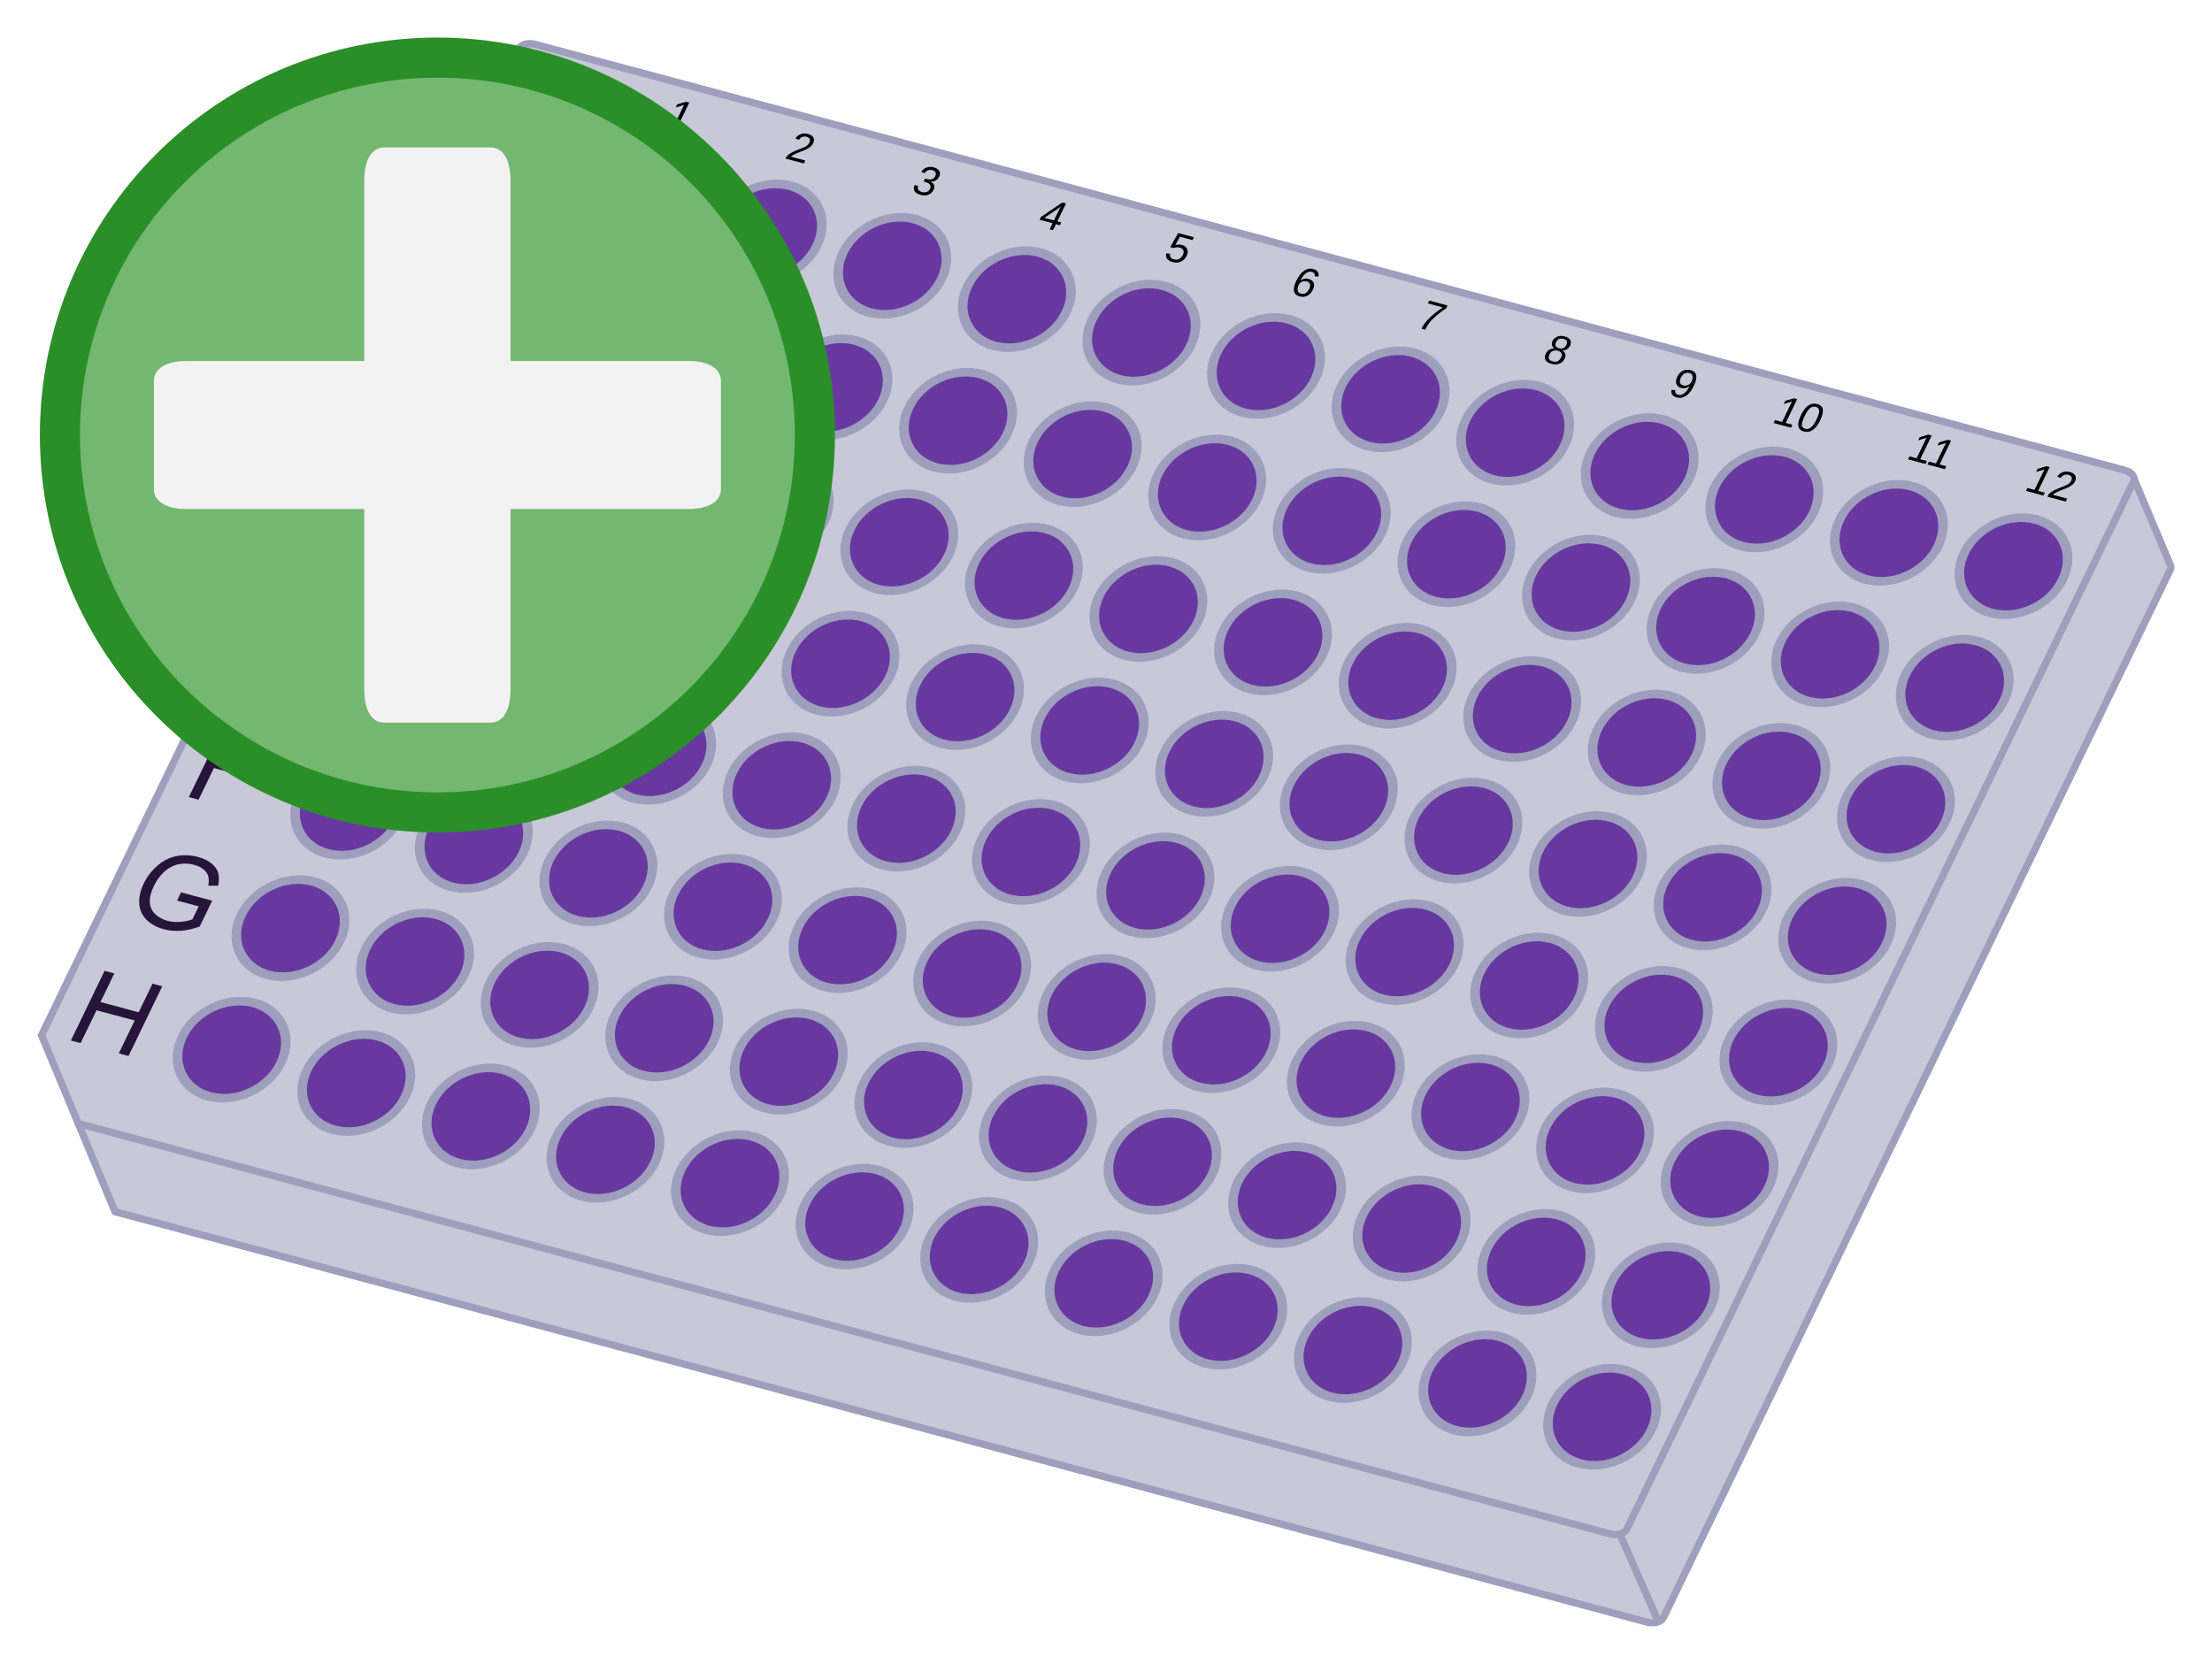
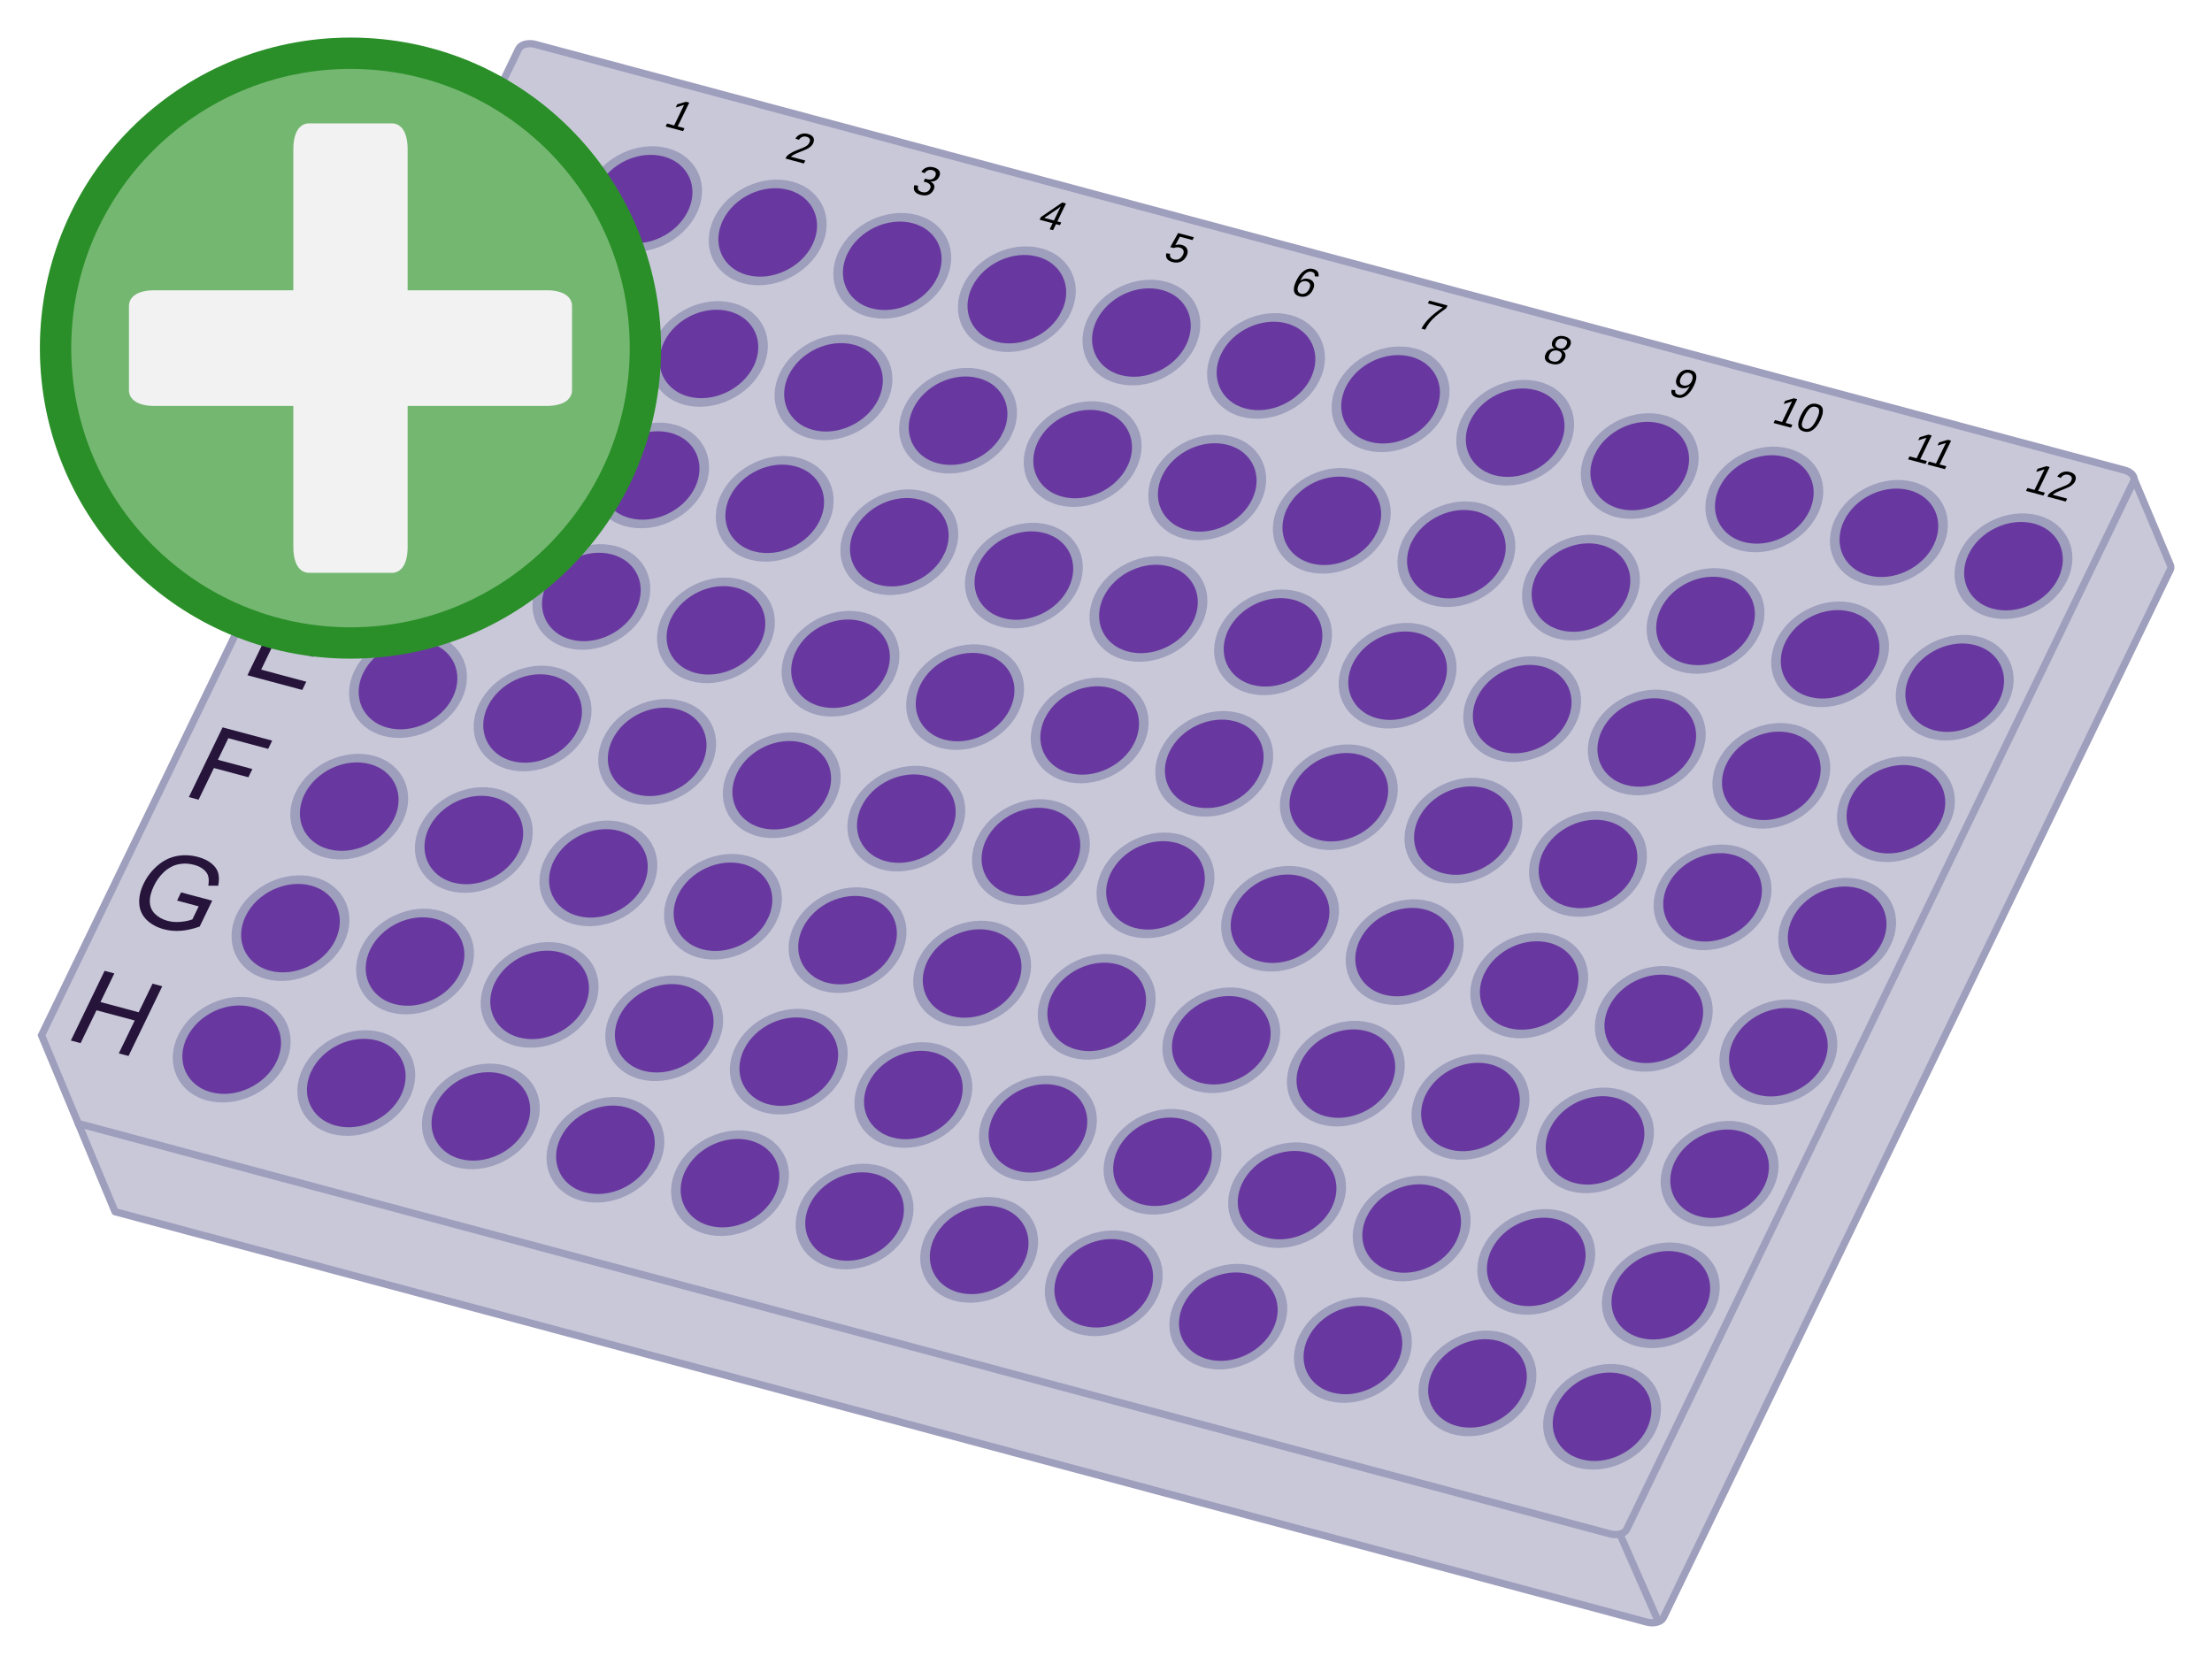
<svg xmlns="http://www.w3.org/2000/svg" width="1112.767" height="837.237" viewBox="0 0 294.42 221.519">
  <g transform="translate(4.227 3.919)">
    <path style="fill:#c8c8d9;fill-opacity:1;stroke:#9e9ebd;stroke-width:.964;stroke-linejoin:round;stroke-miterlimit:4;stroke-dasharray:none" d="m279.826 59.85-4.044 8.508-203.87-54.626c-.943-.253-1.93.013-2.211.596L6.193 145.648l4.892 11.744 203.88 54.63c.943.252 1.93-.013 2.211-.595L284.642 71.92c.116-.24.088-.492-.043-.726l.005-.004z" />
    <path style="fill:#c8c8d9;fill-opacity:1;stroke:#9e9ebd;stroke-width:.964" d="M67.02 1.989c-.943-.253-1.93.013-2.211.595L1.3 133.906l4.892 11.743 203.88 54.63c.943.252 1.93-.013 2.211-.595L279.75 60.178c.282-.583-.25-1.256-1.194-1.508z" />
    <path style="fill:#6838a0;stroke:#9e9ebd;stroke-width:1.2" d="M36.391 158.093a6.78 6.78 0 0 1-6.78 6.78 6.78 6.78 0 0 1-6.78-6.78 6.78 6.78 0 0 1 6.78-6.78 6.78 6.78 0 0 1 6.78 6.78zM53.558 158.093a6.78 6.78 0 0 1-6.78 6.78 6.78 6.78 0 0 1-6.78-6.78 6.78 6.78 0 0 1 6.78-6.78 6.78 6.78 0 0 1 6.78 6.78zM70.724 158.093a6.78 6.78 0 0 1-6.78 6.78 6.78 6.78 0 0 1-6.78-6.78 6.78 6.78 0 0 1 6.78-6.78 6.78 6.78 0 0 1 6.78 6.78zM87.89 158.093a6.78 6.78 0 0 1-6.78 6.78 6.78 6.78 0 0 1-6.779-6.78 6.78 6.78 0 0 1 6.78-6.78 6.78 6.78 0 0 1 6.78 6.78zM105.057 158.093a6.78 6.78 0 0 1-6.78 6.78 6.78 6.78 0 0 1-6.78-6.78 6.78 6.78 0 0 1 6.78-6.78 6.78 6.78 0 0 1 6.78 6.78zM122.224 158.093a6.78 6.78 0 0 1-6.78 6.78 6.78 6.78 0 0 1-6.78-6.78 6.78 6.78 0 0 1 6.78-6.78 6.78 6.78 0 0 1 6.78 6.78zM139.39 158.093a6.78 6.78 0 0 1-6.78 6.78 6.78 6.78 0 0 1-6.78-6.78 6.78 6.78 0 0 1 6.78-6.78 6.78 6.78 0 0 1 6.78 6.78zM156.557 158.093a6.78 6.78 0 0 1-6.78 6.78 6.78 6.78 0 0 1-6.78-6.78 6.78 6.78 0 0 1 6.78-6.78 6.78 6.78 0 0 1 6.78 6.78zM173.723 158.093a6.78 6.78 0 0 1-6.78 6.78 6.78 6.78 0 0 1-6.78-6.78 6.78 6.78 0 0 1 6.78-6.78 6.78 6.78 0 0 1 6.78 6.78zM190.89 158.093a6.78 6.78 0 0 1-6.78 6.78 6.78 6.78 0 0 1-6.78-6.78 6.78 6.78 0 0 1 6.78-6.78 6.78 6.78 0 0 1 6.78 6.78zM208.056 158.093a6.78 6.78 0 0 1-6.78 6.78 6.78 6.78 0 0 1-6.78-6.78 6.78 6.78 0 0 1 6.78-6.78 6.78 6.78 0 0 1 6.78 6.78zM225.223 158.093a6.78 6.78 0 0 1-6.78 6.78 6.78 6.78 0 0 1-6.78-6.78 6.78 6.78 0 0 1 6.78-6.78 6.78 6.78 0 0 1 6.78 6.78z" transform="rotate(15 97.617 250.188) skewX(-10.808)" />
    <g aria-label="A B C D E F G H" style="font-size:14.148px;line-height:1.25;font-family:Arial;-inkscape-font-specification:Arial;letter-spacing:0;fill:#26143a;stroke-width:.354">
      <path d="m58.96 20.847 8.245-8.275 1.394.373-.485 10.355-1.474-.395.218-3.117-4.09-1.096-2.434 2.523zm4.665-3.055 3.317.888.222-2.844q.1-1.296.237-2.11-.619.842-1.385 1.631zM52.142 37.328l4.489-9.281 3.67.983q1.12.3 1.657.766.546.46.642 1.152.105.686-.204 1.325-.288.595-.883 1.03-.594.434-1.437.573.768.485.954 1.207.192.723-.2 1.534-.315.652-.881 1.137-.557.48-1.13.67-.575.189-1.298.174-.714-.02-1.649-.27zm3.897-5.034 2.116.566q.86.231 1.286.224.561-.007.964-.264.41-.255.646-.743.223-.462.158-.873-.062-.417-.434-.66-.37-.249-1.424-.531l-1.955-.524zm-2.072 4.286 2.435.653q.627.168.902.191.484.044.87-.053t.742-.38q.359-.29.573-.734.251-.519.155-.974-.094-.46-.52-.747-.418-.29-1.352-.54l-2.262-.607zM52.911 52.167l1.145.657q-1.14 1.404-2.586 1.917-1.437.51-2.965.1-1.581-.424-2.282-1.298-.69-.879-.65-2.177.046-1.296.69-2.626.7-1.45 1.801-2.37 1.111-.926 2.455-1.195 1.353-.274 2.648.073 1.468.393 2.126 1.37.658.978.43 2.369l-1.413-.057q.15-1.104-.274-1.74-.423-.635-1.404-.898-1.128-.302-2.137.007-1.002.31-1.728 1.096-.723.778-1.167 1.697-.573 1.183-.641 2.166-.059.979.497 1.621.556.643 1.45.882 1.088.292 2.13-.101 1.042-.393 1.875-1.493zM36.52 69.759l4.488-9.282 3.37.903q1.141.306 1.677.6.752.409 1.113 1.049.474.828.386 1.899-.078 1.066-.678 2.307-.512 1.057-1.167 1.804-.655.747-1.322 1.176-.664.423-1.302.602-.627.176-1.39.15-.758-.024-1.645-.262zm1.824-.748 2.088.56q.968.258 1.598.234.636-.022 1.113-.245.672-.314 1.28-.98.62-.671 1.127-1.722.705-1.456.574-2.37-.12-.92-.713-1.38-.428-.328-1.583-.638l-2.055-.55zM28.708 85.974l4.489-9.281 7.073 1.895-.53 1.095-5.778-1.548-1.375 2.843 5.412 1.45-.527 1.089-5.412-1.45-1.527 3.159 6.005 1.609-.53 1.095zM20.91 102.193l4.489-9.281 6.6 1.768-.53 1.095-5.305-1.421-1.39 2.874 4.59 1.23-.53 1.096-4.59-1.23-2.04 4.216zM19.344 115.97l.526-1.09 4.147 1.104-1.666 3.445q-1.303.466-2.495.561-1.188.09-2.256-.197-1.441-.386-2.34-1.285-.89-.903-.955-2.172-.065-1.27.597-2.637.655-1.355 1.815-2.367 1.17-1.017 2.567-1.286 1.396-.27 2.857.122 1.061.284 1.756.842.705.554.91 1.267.206.713.006 1.718l-1.314-.009q.122-.768-.009-1.26-.13-.494-.622-.897-.487-.41-1.228-.608-.888-.238-1.66-.152-.77.08-1.372.39-.596.313-1.058.754-.79.761-1.277 1.768-.6 1.24-.557 2.196.05.958.714 1.593.665.636 1.632.896.841.225 1.789.135.95-.095 1.533-.333l.836-1.728zM5.208 134.602l4.488-9.281 1.295.347-1.844 3.811 5.085 1.362 1.843-3.811 1.295.347-4.489 9.281-1.294-.346 2.115-4.375-5.084-1.363-2.116 4.375z" />
    </g>
    <path style="fill:#6838a0;stroke:#9e9ebd;stroke-width:1.2" d="M36.391 158.093a6.78 6.78 0 0 1-6.78 6.78 6.78 6.78 0 0 1-6.78-6.78 6.78 6.78 0 0 1 6.78-6.78 6.78 6.78 0 0 1 6.78 6.78zM53.558 158.093a6.78 6.78 0 0 1-6.78 6.78 6.78 6.78 0 0 1-6.78-6.78 6.78 6.78 0 0 1 6.78-6.78 6.78 6.78 0 0 1 6.78 6.78zM70.724 158.093a6.78 6.78 0 0 1-6.78 6.78 6.78 6.78 0 0 1-6.78-6.78 6.78 6.78 0 0 1 6.78-6.78 6.78 6.78 0 0 1 6.78 6.78zM87.89 158.093a6.78 6.78 0 0 1-6.78 6.78 6.78 6.78 0 0 1-6.779-6.78 6.78 6.78 0 0 1 6.78-6.78 6.78 6.78 0 0 1 6.78 6.78zM105.057 158.093a6.78 6.78 0 0 1-6.78 6.78 6.78 6.78 0 0 1-6.78-6.78 6.78 6.78 0 0 1 6.78-6.78 6.78 6.78 0 0 1 6.78 6.78zM122.224 158.093a6.78 6.78 0 0 1-6.78 6.78 6.78 6.78 0 0 1-6.78-6.78 6.78 6.78 0 0 1 6.78-6.78 6.78 6.78 0 0 1 6.78 6.78zM139.39 158.093a6.78 6.78 0 0 1-6.78 6.78 6.78 6.78 0 0 1-6.78-6.78 6.78 6.78 0 0 1 6.78-6.78 6.78 6.78 0 0 1 6.78 6.78zM156.557 158.093a6.78 6.78 0 0 1-6.78 6.78 6.78 6.78 0 0 1-6.78-6.78 6.78 6.78 0 0 1 6.78-6.78 6.78 6.78 0 0 1 6.78 6.78zM173.723 158.093a6.78 6.78 0 0 1-6.78 6.78 6.78 6.78 0 0 1-6.78-6.78 6.78 6.78 0 0 1 6.78-6.78 6.78 6.78 0 0 1 6.78 6.78zM190.89 158.093a6.78 6.78 0 0 1-6.78 6.78 6.78 6.78 0 0 1-6.78-6.78 6.78 6.78 0 0 1 6.78-6.78 6.78 6.78 0 0 1 6.78 6.78zM208.056 158.093a6.78 6.78 0 0 1-6.78 6.78 6.78 6.78 0 0 1-6.78-6.78 6.78 6.78 0 0 1 6.78-6.78 6.78 6.78 0 0 1 6.78 6.78zM225.223 158.093a6.78 6.78 0 0 1-6.78 6.78 6.78 6.78 0 0 1-6.78-6.78 6.78 6.78 0 0 1 6.78-6.78 6.78 6.78 0 0 1 6.78 6.78z" transform="rotate(15 162.966 271.81) skewX(-10.808)" />
    <g>
      <path style="fill:#6838a0;stroke:#9e9ebd;stroke-width:1.2" d="M36.391 158.093a6.78 6.78 0 0 1-6.78 6.78 6.78 6.78 0 0 1-6.78-6.78 6.78 6.78 0 0 1 6.78-6.78 6.78 6.78 0 0 1 6.78 6.78zM53.558 158.093a6.78 6.78 0 0 1-6.78 6.78 6.78 6.78 0 0 1-6.78-6.78 6.78 6.78 0 0 1 6.78-6.78 6.78 6.78 0 0 1 6.78 6.78zM70.724 158.093a6.78 6.78 0 0 1-6.78 6.78 6.78 6.78 0 0 1-6.78-6.78 6.78 6.78 0 0 1 6.78-6.78 6.78 6.78 0 0 1 6.78 6.78zM87.89 158.093a6.78 6.78 0 0 1-6.78 6.78 6.78 6.78 0 0 1-6.779-6.78 6.78 6.78 0 0 1 6.78-6.78 6.78 6.78 0 0 1 6.78 6.78zM105.057 158.093a6.78 6.78 0 0 1-6.78 6.78 6.78 6.78 0 0 1-6.78-6.78 6.78 6.78 0 0 1 6.78-6.78 6.78 6.78 0 0 1 6.78 6.78zM122.224 158.093a6.78 6.78 0 0 1-6.78 6.78 6.78 6.78 0 0 1-6.78-6.78 6.78 6.78 0 0 1 6.78-6.78 6.78 6.78 0 0 1 6.78 6.78zM139.39 158.093a6.78 6.78 0 0 1-6.78 6.78 6.78 6.78 0 0 1-6.78-6.78 6.78 6.78 0 0 1 6.78-6.78 6.78 6.78 0 0 1 6.78 6.78zM156.557 158.093a6.78 6.78 0 0 1-6.78 6.78 6.78 6.78 0 0 1-6.78-6.78 6.78 6.78 0 0 1 6.78-6.78 6.78 6.78 0 0 1 6.78 6.78zM173.723 158.093a6.78 6.78 0 0 1-6.78 6.78 6.78 6.78 0 0 1-6.78-6.78 6.78 6.78 0 0 1 6.78-6.78 6.78 6.78 0 0 1 6.78 6.78zM190.89 158.093a6.78 6.78 0 0 1-6.78 6.78 6.78 6.78 0 0 1-6.78-6.78 6.78 6.78 0 0 1 6.78-6.78 6.78 6.78 0 0 1 6.78 6.78zM208.056 158.093a6.78 6.78 0 0 1-6.78 6.78 6.78 6.78 0 0 1-6.78-6.78 6.78 6.78 0 0 1 6.78-6.78 6.78 6.78 0 0 1 6.78 6.78zM225.223 158.093a6.78 6.78 0 0 1-6.78 6.78 6.78 6.78 0 0 1-6.78-6.78 6.78 6.78 0 0 1 6.78-6.78 6.78 6.78 0 0 1 6.78 6.78z" transform="rotate(15 228.315 293.431) skewX(-10.808)" />
    </g>
    <g>
      <path style="fill:#6838a0;stroke:#9e9ebd;stroke-width:1.2" d="M36.391 158.093a6.78 6.78 0 0 1-6.78 6.78 6.78 6.78 0 0 1-6.78-6.78 6.78 6.78 0 0 1 6.78-6.78 6.78 6.78 0 0 1 6.78 6.78zM53.558 158.093a6.78 6.78 0 0 1-6.78 6.78 6.78 6.78 0 0 1-6.78-6.78 6.78 6.78 0 0 1 6.78-6.78 6.78 6.78 0 0 1 6.78 6.78zM70.724 158.093a6.78 6.78 0 0 1-6.78 6.78 6.78 6.78 0 0 1-6.78-6.78 6.78 6.78 0 0 1 6.78-6.78 6.78 6.78 0 0 1 6.78 6.78zM87.89 158.093a6.78 6.78 0 0 1-6.78 6.78 6.78 6.78 0 0 1-6.779-6.78 6.78 6.78 0 0 1 6.78-6.78 6.78 6.78 0 0 1 6.78 6.78zM105.057 158.093a6.78 6.78 0 0 1-6.78 6.78 6.78 6.78 0 0 1-6.78-6.78 6.78 6.78 0 0 1 6.78-6.78 6.78 6.78 0 0 1 6.78 6.78zM122.224 158.093a6.78 6.78 0 0 1-6.78 6.78 6.78 6.78 0 0 1-6.78-6.78 6.78 6.78 0 0 1 6.78-6.78 6.78 6.78 0 0 1 6.78 6.78zM139.39 158.093a6.78 6.78 0 0 1-6.78 6.78 6.78 6.78 0 0 1-6.78-6.78 6.78 6.78 0 0 1 6.78-6.78 6.78 6.78 0 0 1 6.78 6.78zM156.557 158.093a6.78 6.78 0 0 1-6.78 6.78 6.78 6.78 0 0 1-6.78-6.78 6.78 6.78 0 0 1 6.78-6.78 6.78 6.78 0 0 1 6.78 6.78zM173.723 158.093a6.78 6.78 0 0 1-6.78 6.78 6.78 6.78 0 0 1-6.78-6.78 6.78 6.78 0 0 1 6.78-6.78 6.78 6.78 0 0 1 6.78 6.78zM190.89 158.093a6.78 6.78 0 0 1-6.78 6.78 6.78 6.78 0 0 1-6.78-6.78 6.78 6.78 0 0 1 6.78-6.78 6.78 6.78 0 0 1 6.78 6.78zM208.056 158.093a6.78 6.78 0 0 1-6.78 6.78 6.78 6.78 0 0 1-6.78-6.78 6.78 6.78 0 0 1 6.78-6.78 6.78 6.78 0 0 1 6.78 6.78zM225.223 158.093a6.78 6.78 0 0 1-6.78 6.78 6.78 6.78 0 0 1-6.78-6.78 6.78 6.78 0 0 1 6.78-6.78 6.78 6.78 0 0 1 6.78 6.78z" transform="rotate(15 293.664 315.053) skewX(-10.808)" />
    </g>
    <g>
      <path style="fill:#6838a0;stroke:#9e9ebd;stroke-width:1.2" d="M36.391 158.093a6.78 6.78 0 0 1-6.78 6.78 6.78 6.78 0 0 1-6.78-6.78 6.78 6.78 0 0 1 6.78-6.78 6.78 6.78 0 0 1 6.78 6.78zM53.558 158.093a6.78 6.78 0 0 1-6.78 6.78 6.78 6.78 0 0 1-6.78-6.78 6.78 6.78 0 0 1 6.78-6.78 6.78 6.78 0 0 1 6.78 6.78zM70.724 158.093a6.78 6.78 0 0 1-6.78 6.78 6.78 6.78 0 0 1-6.78-6.78 6.78 6.78 0 0 1 6.78-6.78 6.78 6.78 0 0 1 6.78 6.78zM87.89 158.093a6.78 6.78 0 0 1-6.78 6.78 6.78 6.78 0 0 1-6.779-6.78 6.78 6.78 0 0 1 6.78-6.78 6.78 6.78 0 0 1 6.78 6.78zM105.057 158.093a6.78 6.78 0 0 1-6.78 6.78 6.78 6.78 0 0 1-6.78-6.78 6.78 6.78 0 0 1 6.78-6.78 6.78 6.78 0 0 1 6.78 6.78zM122.224 158.093a6.78 6.78 0 0 1-6.78 6.78 6.78 6.78 0 0 1-6.78-6.78 6.78 6.78 0 0 1 6.78-6.78 6.78 6.78 0 0 1 6.78 6.78zM139.39 158.093a6.78 6.78 0 0 1-6.78 6.78 6.78 6.78 0 0 1-6.78-6.78 6.78 6.78 0 0 1 6.78-6.78 6.78 6.78 0 0 1 6.78 6.78zM156.557 158.093a6.78 6.78 0 0 1-6.78 6.78 6.78 6.78 0 0 1-6.78-6.78 6.78 6.78 0 0 1 6.78-6.78 6.78 6.78 0 0 1 6.78 6.78zM173.723 158.093a6.78 6.78 0 0 1-6.78 6.78 6.78 6.78 0 0 1-6.78-6.78 6.78 6.78 0 0 1 6.78-6.78 6.78 6.78 0 0 1 6.78 6.78zM190.89 158.093a6.78 6.78 0 0 1-6.78 6.78 6.78 6.78 0 0 1-6.78-6.78 6.78 6.78 0 0 1 6.78-6.78 6.78 6.78 0 0 1 6.78 6.78zM208.056 158.093a6.78 6.78 0 0 1-6.78 6.78 6.78 6.78 0 0 1-6.78-6.78 6.78 6.78 0 0 1 6.78-6.78 6.78 6.78 0 0 1 6.78 6.78zM225.223 158.093a6.78 6.78 0 0 1-6.78 6.78 6.78 6.78 0 0 1-6.78-6.78 6.78 6.78 0 0 1 6.78-6.78 6.78 6.78 0 0 1 6.78 6.78z" transform="rotate(15 359.013 336.675) skewX(-10.808)" />
    </g>
    <g>
      <path style="fill:#6838a0;stroke:#9e9ebd;stroke-width:1.2" d="M36.391 158.093a6.78 6.78 0 0 1-6.78 6.78 6.78 6.78 0 0 1-6.78-6.78 6.78 6.78 0 0 1 6.78-6.78 6.78 6.78 0 0 1 6.78 6.78zM53.558 158.093a6.78 6.78 0 0 1-6.78 6.78 6.78 6.78 0 0 1-6.78-6.78 6.78 6.78 0 0 1 6.78-6.78 6.78 6.78 0 0 1 6.78 6.78zM70.724 158.093a6.78 6.78 0 0 1-6.78 6.78 6.78 6.78 0 0 1-6.78-6.78 6.78 6.78 0 0 1 6.78-6.78 6.78 6.78 0 0 1 6.78 6.78zM87.89 158.093a6.78 6.78 0 0 1-6.78 6.78 6.78 6.78 0 0 1-6.779-6.78 6.78 6.78 0 0 1 6.78-6.78 6.78 6.78 0 0 1 6.78 6.78zM105.057 158.093a6.78 6.78 0 0 1-6.78 6.78 6.78 6.78 0 0 1-6.78-6.78 6.78 6.78 0 0 1 6.78-6.78 6.78 6.78 0 0 1 6.78 6.78zM122.224 158.093a6.78 6.78 0 0 1-6.78 6.78 6.78 6.78 0 0 1-6.78-6.78 6.78 6.78 0 0 1 6.78-6.78 6.78 6.78 0 0 1 6.78 6.78zM139.39 158.093a6.78 6.78 0 0 1-6.78 6.78 6.78 6.78 0 0 1-6.78-6.78 6.78 6.78 0 0 1 6.78-6.78 6.78 6.78 0 0 1 6.78 6.78zM156.557 158.093a6.78 6.78 0 0 1-6.78 6.78 6.78 6.78 0 0 1-6.78-6.78 6.78 6.78 0 0 1 6.78-6.78 6.78 6.78 0 0 1 6.78 6.78zM173.723 158.093a6.78 6.78 0 0 1-6.78 6.78 6.78 6.78 0 0 1-6.78-6.78 6.78 6.78 0 0 1 6.78-6.78 6.78 6.78 0 0 1 6.78 6.78zM190.89 158.093a6.78 6.78 0 0 1-6.78 6.78 6.78 6.78 0 0 1-6.78-6.78 6.78 6.78 0 0 1 6.78-6.78 6.78 6.78 0 0 1 6.78 6.78zM208.056 158.093a6.78 6.78 0 0 1-6.78 6.78 6.78 6.78 0 0 1-6.78-6.78 6.78 6.78 0 0 1 6.78-6.78 6.78 6.78 0 0 1 6.78 6.78zM225.223 158.093a6.78 6.78 0 0 1-6.78 6.78 6.78 6.78 0 0 1-6.78-6.78 6.78 6.78 0 0 1 6.78-6.78 6.78 6.78 0 0 1 6.78 6.78z" transform="rotate(15 424.361 358.297) skewX(-10.808)" />
    </g>
    <g>
      <path style="fill:#6838a0;stroke:#9e9ebd;stroke-width:1.2" d="M36.391 158.093a6.78 6.78 0 0 1-6.78 6.78 6.78 6.78 0 0 1-6.78-6.78 6.78 6.78 0 0 1 6.78-6.78 6.78 6.78 0 0 1 6.78 6.78zM53.558 158.093a6.78 6.78 0 0 1-6.78 6.78 6.78 6.78 0 0 1-6.78-6.78 6.78 6.78 0 0 1 6.78-6.78 6.78 6.78 0 0 1 6.78 6.78zM70.724 158.093a6.78 6.78 0 0 1-6.78 6.78 6.78 6.78 0 0 1-6.78-6.78 6.78 6.78 0 0 1 6.78-6.78 6.78 6.78 0 0 1 6.78 6.78zM87.89 158.093a6.78 6.78 0 0 1-6.78 6.78 6.78 6.78 0 0 1-6.779-6.78 6.78 6.78 0 0 1 6.78-6.78 6.78 6.78 0 0 1 6.78 6.78zM105.057 158.093a6.78 6.78 0 0 1-6.78 6.78 6.78 6.78 0 0 1-6.78-6.78 6.78 6.78 0 0 1 6.78-6.78 6.78 6.78 0 0 1 6.78 6.78zM122.224 158.093a6.78 6.78 0 0 1-6.78 6.78 6.78 6.78 0 0 1-6.78-6.78 6.78 6.78 0 0 1 6.78-6.78 6.78 6.78 0 0 1 6.78 6.78zM139.39 158.093a6.78 6.78 0 0 1-6.78 6.78 6.78 6.78 0 0 1-6.78-6.78 6.78 6.78 0 0 1 6.78-6.78 6.78 6.78 0 0 1 6.78 6.78zM156.557 158.093a6.78 6.78 0 0 1-6.78 6.78 6.78 6.78 0 0 1-6.78-6.78 6.78 6.78 0 0 1 6.78-6.78 6.78 6.78 0 0 1 6.78 6.78zM173.723 158.093a6.78 6.78 0 0 1-6.78 6.78 6.78 6.78 0 0 1-6.78-6.78 6.78 6.78 0 0 1 6.78-6.78 6.78 6.78 0 0 1 6.78 6.78zM190.89 158.093a6.78 6.78 0 0 1-6.78 6.78 6.78 6.78 0 0 1-6.78-6.78 6.78 6.78 0 0 1 6.78-6.78 6.78 6.78 0 0 1 6.78 6.78zM208.056 158.093a6.78 6.78 0 0 1-6.78 6.78 6.78 6.78 0 0 1-6.78-6.78 6.78 6.78 0 0 1 6.78-6.78 6.78 6.78 0 0 1 6.78 6.78zM225.223 158.093a6.78 6.78 0 0 1-6.78 6.78 6.78 6.78 0 0 1-6.78-6.78 6.78 6.78 0 0 1 6.78-6.78 6.78 6.78 0 0 1 6.78 6.78z" transform="rotate(15 489.71 379.92) skewX(-10.808)" />
    </g>
    <g>
      <path style="fill:#6838a0;stroke:#9e9ebd;stroke-width:1.2" d="M36.391 158.093a6.78 6.78 0 0 1-6.78 6.78 6.78 6.78 0 0 1-6.78-6.78 6.78 6.78 0 0 1 6.78-6.78 6.78 6.78 0 0 1 6.78 6.78zM53.558 158.093a6.78 6.78 0 0 1-6.78 6.78 6.78 6.78 0 0 1-6.78-6.78 6.78 6.78 0 0 1 6.78-6.78 6.78 6.78 0 0 1 6.78 6.78zM70.724 158.093a6.78 6.78 0 0 1-6.78 6.78 6.78 6.78 0 0 1-6.78-6.78 6.78 6.78 0 0 1 6.78-6.78 6.78 6.78 0 0 1 6.78 6.78zM87.89 158.093a6.78 6.78 0 0 1-6.78 6.78 6.78 6.78 0 0 1-6.779-6.78 6.78 6.78 0 0 1 6.78-6.78 6.78 6.78 0 0 1 6.78 6.78zM105.057 158.093a6.78 6.78 0 0 1-6.78 6.78 6.78 6.78 0 0 1-6.78-6.78 6.78 6.78 0 0 1 6.78-6.78 6.78 6.78 0 0 1 6.78 6.78zM122.224 158.093a6.78 6.78 0 0 1-6.78 6.78 6.78 6.78 0 0 1-6.78-6.78 6.78 6.78 0 0 1 6.78-6.78 6.78 6.78 0 0 1 6.78 6.78zM139.39 158.093a6.78 6.78 0 0 1-6.78 6.78 6.78 6.78 0 0 1-6.78-6.78 6.78 6.78 0 0 1 6.78-6.78 6.78 6.78 0 0 1 6.78 6.78zM156.557 158.093a6.78 6.78 0 0 1-6.78 6.78 6.78 6.78 0 0 1-6.78-6.78 6.78 6.78 0 0 1 6.78-6.78 6.78 6.78 0 0 1 6.78 6.78zM173.723 158.093a6.78 6.78 0 0 1-6.78 6.78 6.78 6.78 0 0 1-6.78-6.78 6.78 6.78 0 0 1 6.78-6.78 6.78 6.78 0 0 1 6.78 6.78zM190.89 158.093a6.78 6.78 0 0 1-6.78 6.78 6.78 6.78 0 0 1-6.78-6.78 6.78 6.78 0 0 1 6.78-6.78 6.78 6.78 0 0 1 6.78 6.78zM208.056 158.093a6.78 6.78 0 0 1-6.78 6.78 6.78 6.78 0 0 1-6.78-6.78 6.78 6.78 0 0 1 6.78-6.78 6.78 6.78 0 0 1 6.78 6.78zM225.223 158.093a6.78 6.78 0 0 1-6.78 6.78 6.78 6.78 0 0 1-6.78-6.78 6.78 6.78 0 0 1 6.78-6.78 6.78 6.78 0 0 1 6.78 6.78z" transform="rotate(15 555.06 401.541) skewX(-10.808)" />
    </g>
    <text xml:space="preserve" style="font-size:5.594px;line-height:1.25;font-family:Arial;-inkscape-font-specification:Arial;letter-spacing:0;stroke-width:.262" x="83.379" y="-9.277" transform="matrix(.95725 .2565 -.4477 .9247 0 0)">
      <tspan style="stroke-width:.262" x="83.379" y="-9.277">1</tspan>
    </text>
    <text xml:space="preserve" style="font-size:5.594px;line-height:1.25;font-family:Arial;-inkscape-font-specification:Arial;letter-spacing:0;stroke-width:.262" x="100.192" y="-9.277" transform="matrix(.95725 .2565 -.4477 .9247 0 0)">
      <tspan style="stroke-width:.262" x="100.192" y="-9.277">2</tspan>
    </text>
    <text xml:space="preserve" style="font-size:5.594px;line-height:1.25;font-family:Arial;-inkscape-font-specification:Arial;letter-spacing:0;stroke-width:.262" x="117.697" y="-9.313" transform="matrix(.95725 .2565 -.4477 .9247 0 0)">
      <tspan style="stroke-width:.262" x="117.697" y="-9.313">3</tspan>
    </text>
    <text xml:space="preserve" style="font-size:5.594px;line-height:1.25;font-family:Arial;-inkscape-font-specification:Arial;letter-spacing:0;stroke-width:.262" x="135.259" y="-9.285" transform="matrix(.95725 .2565 -.4477 .9247 0 0)">
      <tspan style="stroke-width:.262" x="135.259" y="-9.285">4</tspan>
    </text>
    <text xml:space="preserve" style="font-size:5.594px;line-height:1.25;font-family:Arial;-inkscape-font-specification:Arial;letter-spacing:0;stroke-width:.262" x="152.758" y="-9.347" transform="matrix(.95725 .2565 -.4477 .9247 0 0)">
      <tspan style="stroke-width:.262" x="152.758" y="-9.347">5</tspan>
    </text>
    <text xml:space="preserve" style="font-size:5.594px;line-height:1.25;font-family:Arial;-inkscape-font-specification:Arial;letter-spacing:0;stroke-width:.262" x="170.336" y="-9.311" transform="matrix(.95725 .2565 -.4477 .9247 0 0)">
      <tspan style="stroke-width:.262" x="170.336" y="-9.311">6</tspan>
    </text>
    <text xml:space="preserve" style="font-size:5.594px;line-height:1.25;font-family:Arial;-inkscape-font-specification:Arial;letter-spacing:0;stroke-width:.262" x="187.879" y="-9.311" transform="matrix(.95725 .2565 -.4477 .9247 0 0)">
      <tspan style="stroke-width:.262" x="187.879" y="-9.311">7</tspan>
    </text>
    <text xml:space="preserve" style="font-size:5.594px;line-height:1.25;font-family:Arial;-inkscape-font-specification:Arial;letter-spacing:0;stroke-width:.262" x="205.417" y="-9.311" transform="matrix(.95725 .2565 -.4477 .9247 0 0)">
      <tspan style="stroke-width:.262" x="205.417" y="-9.311">8</tspan>
    </text>
    <text xml:space="preserve" style="font-size:5.594px;line-height:1.25;font-family:Arial;-inkscape-font-specification:Arial;letter-spacing:0;stroke-width:.262" x="222.962" y="-9.311" transform="matrix(.95725 .2565 -.4477 .9247 0 0)">
      <tspan style="stroke-width:.262" x="222.962" y="-9.311">9</tspan>
    </text>
    <text xml:space="preserve" style="font-size:5.594px;line-height:1.25;font-family:Arial;-inkscape-font-specification:Arial;letter-spacing:0;stroke-width:.262" x="237.416" y="-9.311" transform="matrix(.95725 .2565 -.4477 .9247 0 0)">
      <tspan style="stroke-width:.262" x="237.416" y="-9.311">10</tspan>
    </text>
    <text xml:space="preserve" style="font-size:5.594px;line-height:1.25;font-family:Arial;-inkscape-font-specification:Arial;letter-spacing:0;stroke-width:.262" x="256.136" y="-9.277" transform="matrix(.95725 .2565 -.4477 .9247 0 0)">
      <tspan style="stroke-width:.262" x="256.136" y="-9.277">11</tspan>
    </text>
    <text xml:space="preserve" style="font-size:5.594px;line-height:1.25;font-family:Arial;-inkscape-font-specification:Arial;letter-spacing:0;stroke-width:.262" x="272.534" y="-9.277" transform="matrix(.95725 .2565 -.4477 .9247 0 0)">
      <tspan style="stroke-width:.262" x="272.534" y="-9.277">12</tspan>
    </text>
    <path style="fill:#9e9ebd;fill-opacity:1;stroke:#9e9ebd;stroke-width:.964;stroke-linecap:butt;stroke-linejoin:miter;stroke-miterlimit:4;stroke-dasharray:none;stroke-opacity:1" d="m211.38 200.306 5.131 11.669" />
-     <circle style="fill:#74b771;fill-opacity:1;stroke:#2a8f28;stroke-width:5.339;stroke-linejoin:round;stroke-miterlimit:4;stroke-dasharray:none;stroke-opacity:1" cx="53.993" cy="53.993" r="50.242" />
-     <rect style="fill:#f2f2f2;fill-opacity:1;stroke:#f2f2f2;stroke-width:3.513;stroke-linecap:round;stroke-linejoin:round;stroke-miterlimit:4;stroke-dasharray:none;stroke-opacity:1" width="15.953" height="73.063" x="46.016" y="17.461" rx=".854" ry="2.555" />
-     <rect style="fill:#f2f2f2;fill-opacity:1;stroke:#f2f2f2;stroke-width:3.513;stroke-linecap:round;stroke-linejoin:round;stroke-miterlimit:4;stroke-dasharray:none;stroke-opacity:1" width="16.197" height="71.962" x="45.894" y="-89.974" rx=".867" ry="2.516" transform="rotate(90)" />
+     <circle style="fill:#74b771;fill-opacity:1;stroke:#2a8f28;stroke-width:4.172;stroke-linejoin:round;stroke-miterlimit:4;stroke-dasharray:none;stroke-opacity:1" cx="42.423" cy="42.423" r="39.256" />
+     <rect style="fill:#f2f2f2;fill-opacity:1;stroke:#f2f2f2;stroke-width:2.745;stroke-linecap:round;stroke-linejoin:round;stroke-miterlimit:4;stroke-dasharray:none;stroke-opacity:1" width="12.465" height="57.086" x="36.191" y="13.88" rx=".667" ry="1.996" />
+     <rect style="fill:#f2f2f2;fill-opacity:1;stroke:#f2f2f2;stroke-width:2.745;stroke-linecap:round;stroke-linejoin:round;stroke-miterlimit:4;stroke-dasharray:none;stroke-opacity:1" width="12.655" height="56.226" x="36.095" y="-70.536" rx=".677" ry="1.966" transform="rotate(90)" />
  </g>
</svg>
